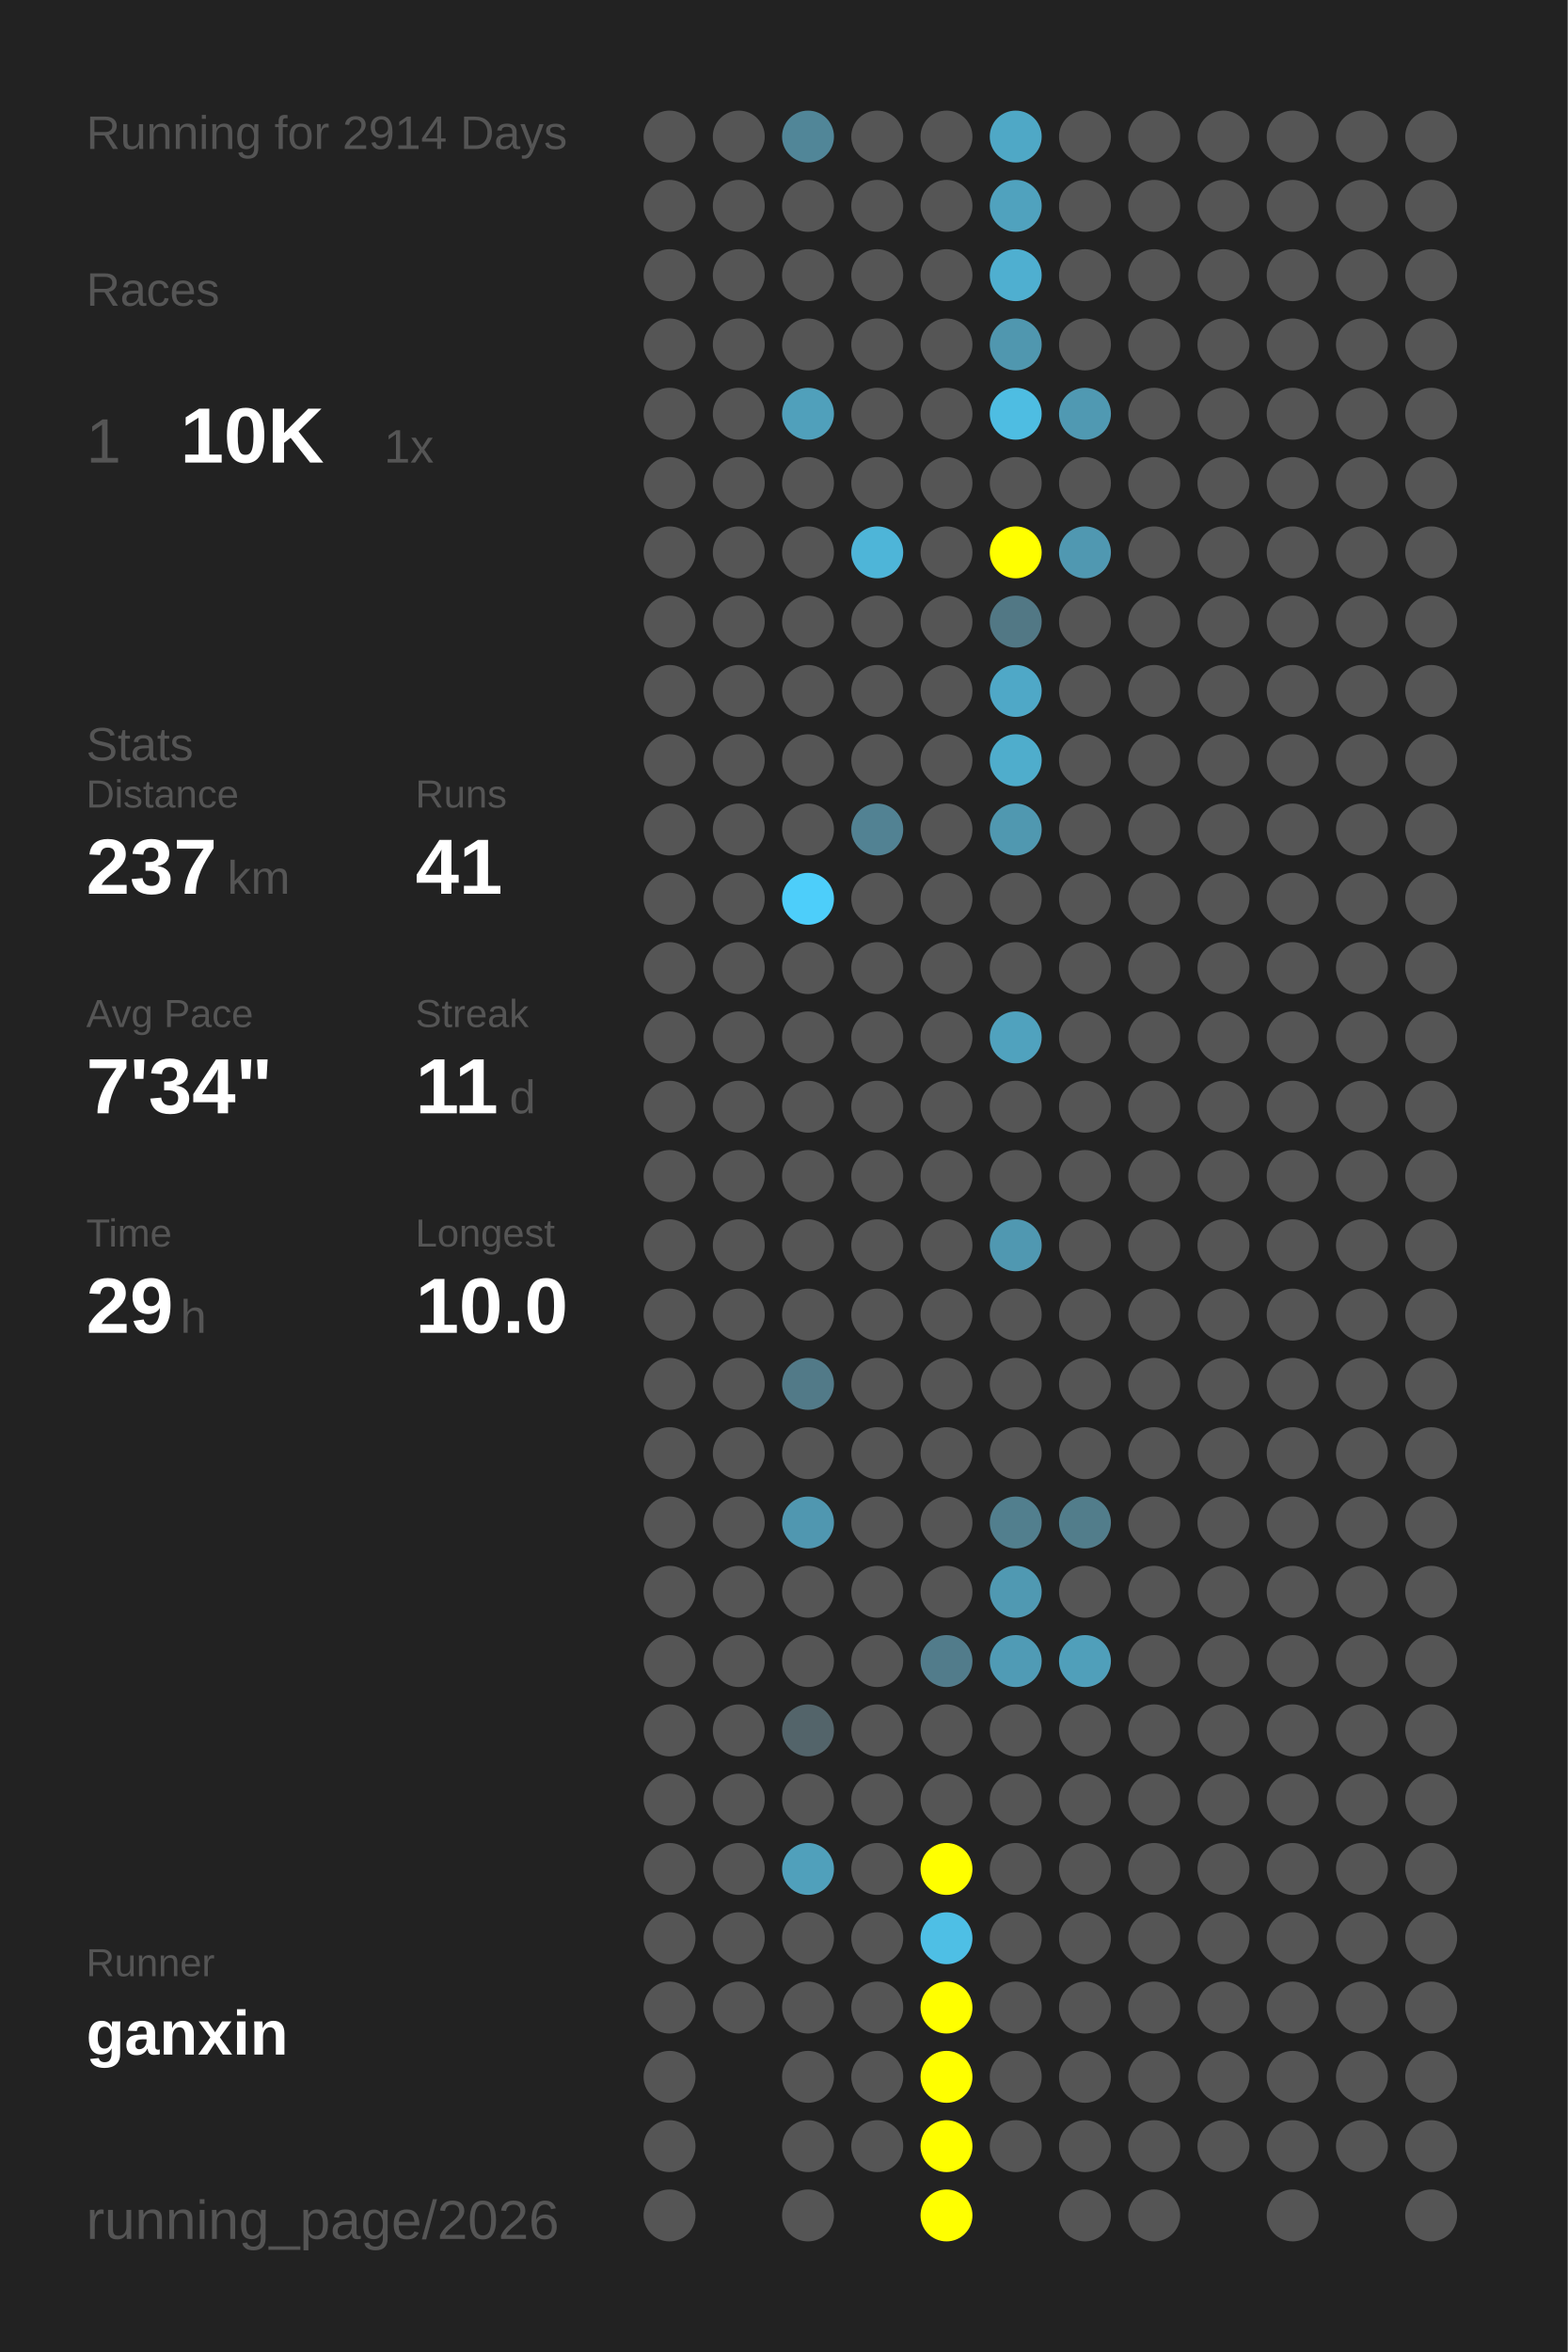
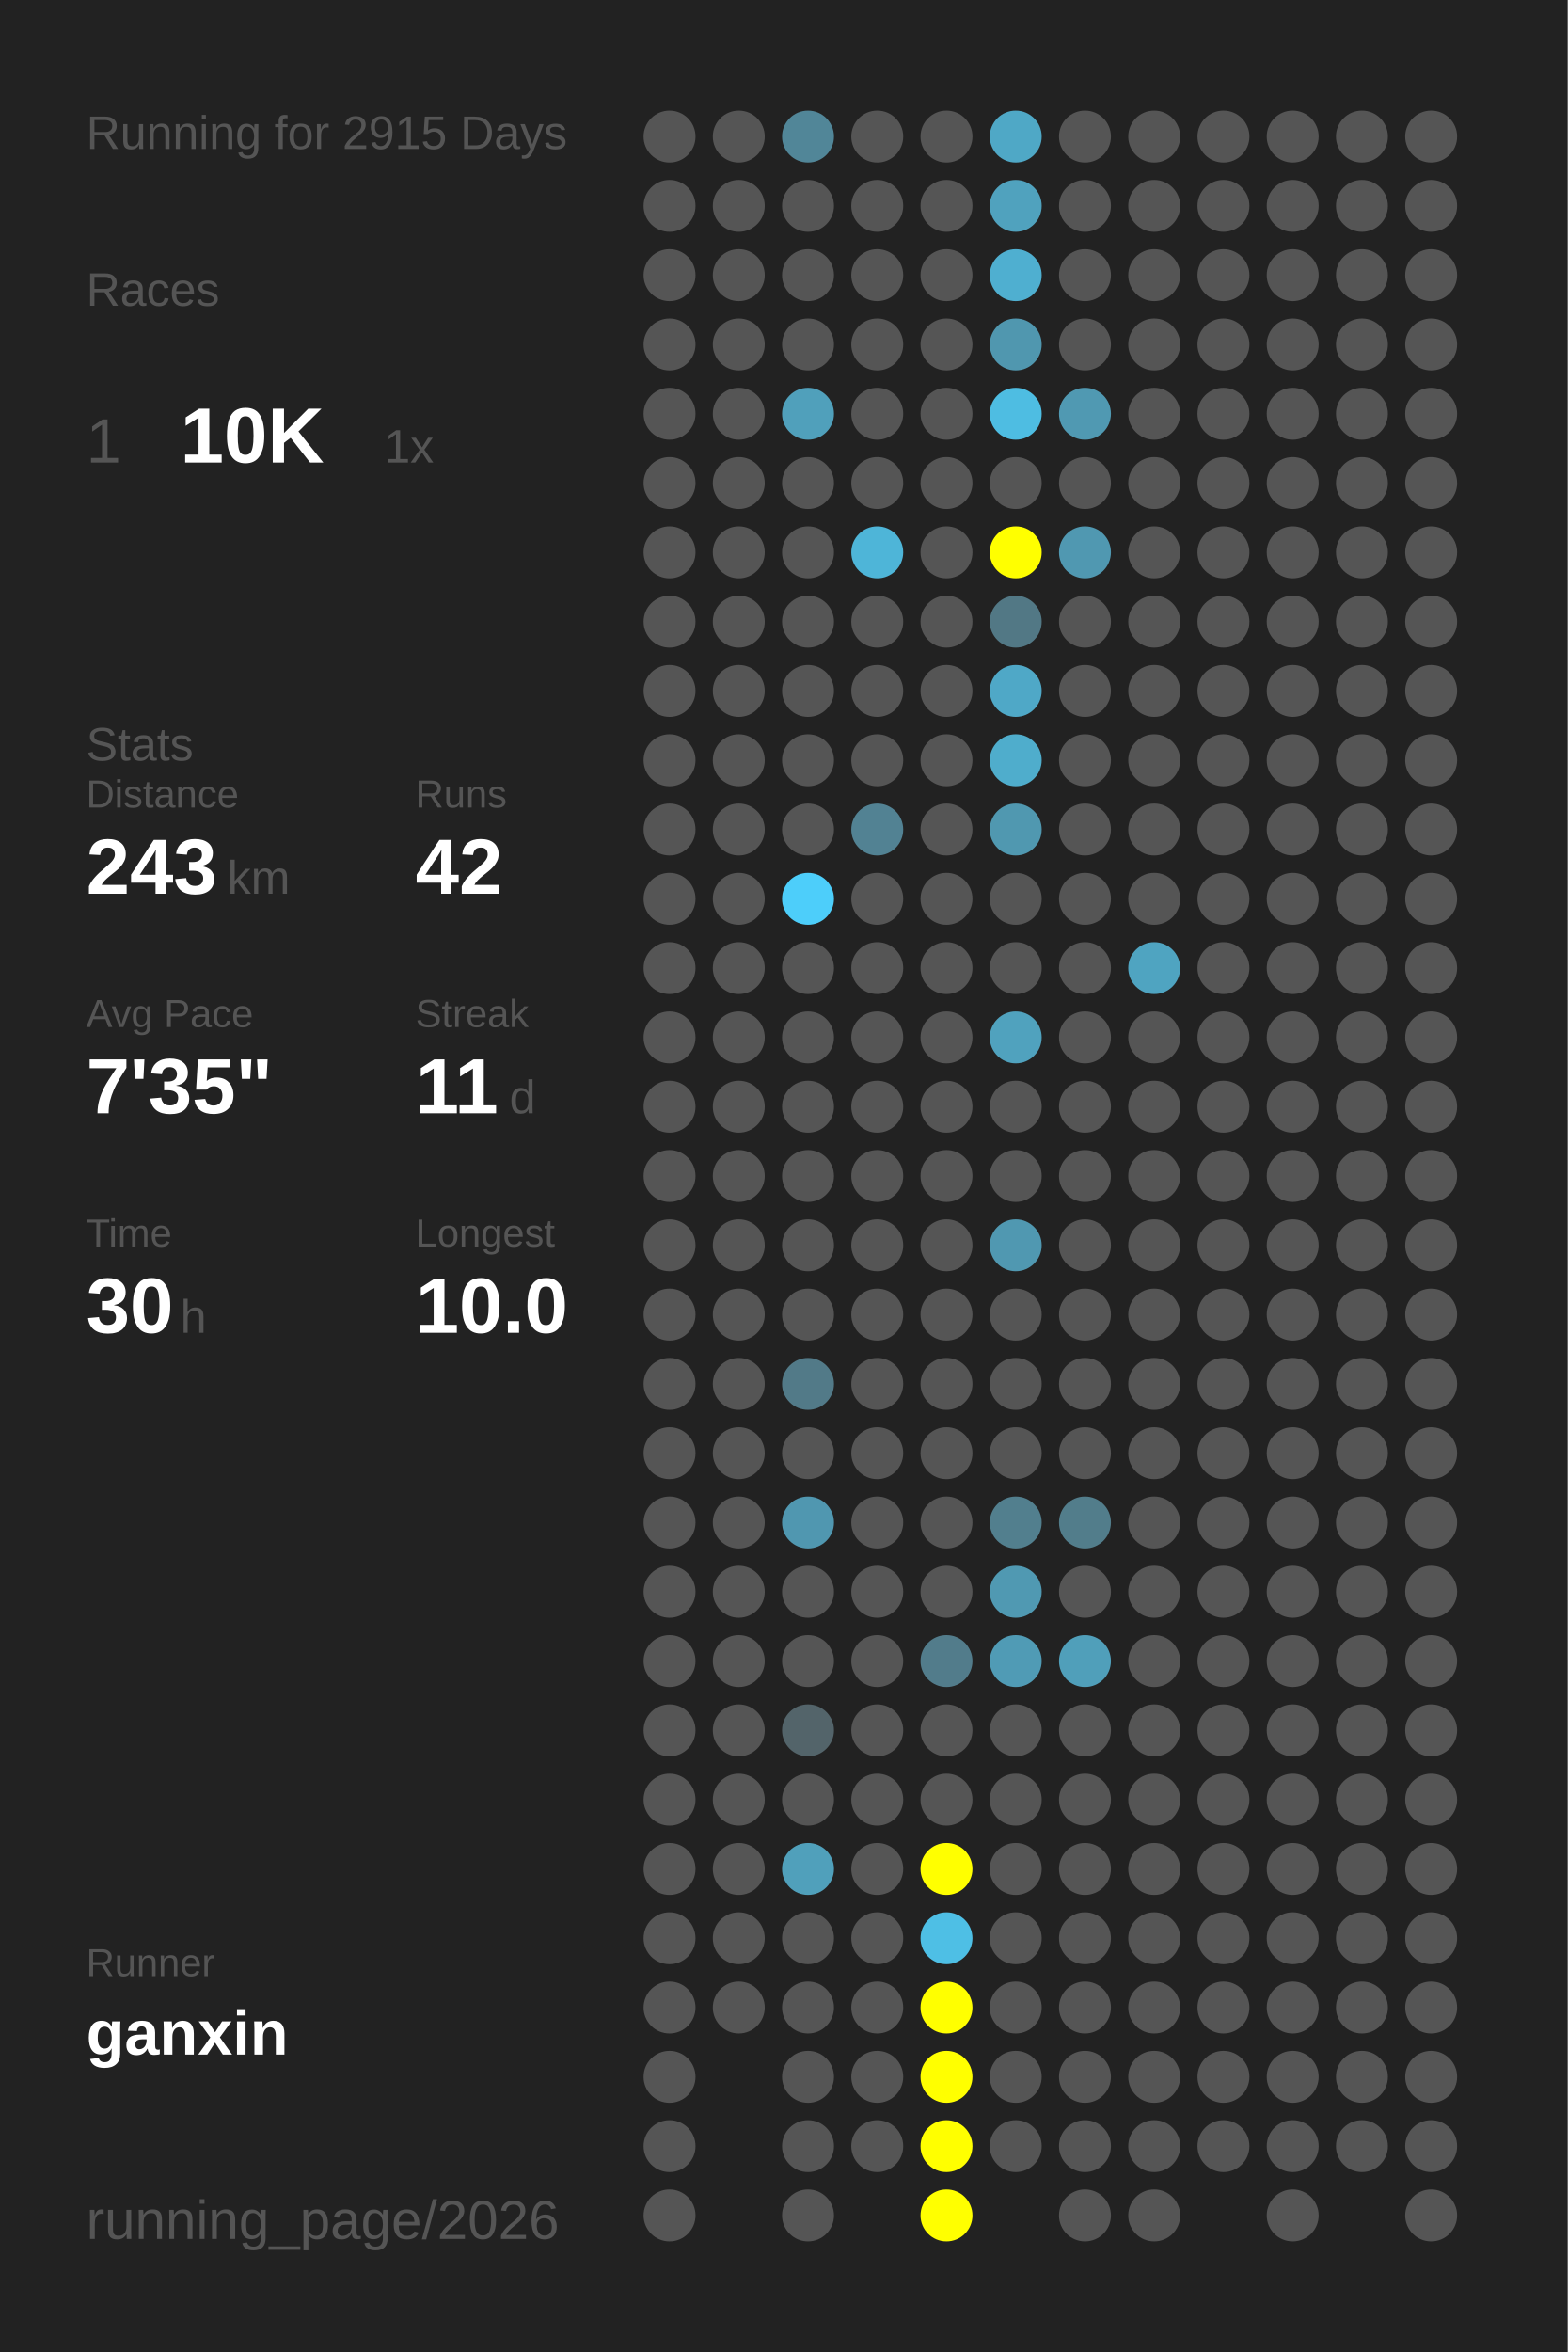
<svg xmlns="http://www.w3.org/2000/svg" baseProfile="full" height="300mm" version="1.1" viewBox="0,0,200,300" width="200mm">
  <defs />
  <rect fill="#222222" height="300" width="200" x="0" y="0" />
-   <text fill="#555555" style="font-size:6px; font-family:Arial;" x="11" y="19">Running for 2914 Days</text>
+   <text fill="#555555" style="font-size:6px; font-family:Arial;" x="11" y="19">Running for 2915 Days</text>
  <text fill="#555555" style="font-size:6px; font-family:Arial;" x="11" y="39">Races</text>
  <text fill="#555555" style="font-size:8px; font-family:Arial;" x="11" y="59">1</text>
  <text fill="#FFFFFF" style="font-size:10px; font-family:Arial; font-weight:bold;" x="23" y="59">10K</text>
  <text fill="#555555" style="font-size:6px; font-family:Arial;" x="49" y="59">1x</text>
  <text fill="#555555" style="font-size:6px; font-family:Arial;" x="11" y="97">Stats</text>
  <text fill="#555555" style="font-size:5px; font-family:Arial;" x="11" y="103">Distance</text>
-   <text fill="#FFFFFF" style="font-size:10px; font-family:Arial; font-weight:bold;" x="11" y="114">237</text>
+   <text fill="#FFFFFF" style="font-size:10px; font-family:Arial; font-weight:bold;" x="11" y="114">243</text>
  <text fill="#555555" style="font-size:6px; font-family:Arial;" x="29" y="114">km</text>
  <text fill="#555555" style="font-size:5px; font-family:Arial;" x="53" y="103">Runs</text>
-   <text fill="#FFFFFF" style="font-size:10px; font-family:Arial; font-weight:bold;" x="53" y="114">41</text>
+   <text fill="#FFFFFF" style="font-size:10px; font-family:Arial; font-weight:bold;" x="53" y="114">42</text>
  <text fill="#555555" style="font-size:5px; font-family:Arial;" x="11" y="131">Avg Pace</text>
-   <text fill="#FFFFFF" style="font-size:10px; font-family:Arial; font-weight:bold;" x="11" y="142">7'34"</text>
+   <text fill="#FFFFFF" style="font-size:10px; font-family:Arial; font-weight:bold;" x="11" y="142">7'35"</text>
  <text fill="#555555" style="font-size:5px; font-family:Arial;" x="53" y="131">Streak</text>
  <text fill="#FFFFFF" style="font-size:10px; font-family:Arial; font-weight:bold;" x="53" y="142">11</text>
  <text fill="#555555" style="font-size:6px; font-family:Arial;" x="65" y="142">d</text>
  <text fill="#555555" style="font-size:5px; font-family:Arial;" x="11" y="159">Time</text>
-   <text fill="#FFFFFF" style="font-size:10px; font-family:Arial; font-weight:bold;" x="11" y="170">29</text>
+   <text fill="#FFFFFF" style="font-size:10px; font-family:Arial; font-weight:bold;" x="11" y="170">30</text>
  <text fill="#555555" style="font-size:6px; font-family:Arial;" x="23" y="170">h</text>
  <text fill="#555555" style="font-size:5px; font-family:Arial;" x="53" y="159">Longest</text>
  <text fill="#FFFFFF" style="font-size:10px; font-family:Arial; font-weight:bold;" x="53" y="170">10.0</text>
  <text fill="#555555" style="font-size:5px; font-family:Arial;" x="11" y="252.065">Runner</text>
  <text fill="#FFFFFF" style="font-size:8px; font-family:Arial; font-weight:bold;" x="11" y="262.065">ganxin</text>
  <text fill="#555555" style="font-size:7px; font-family:Arial;" x="11" y="285.581">running_page/2026</text>
  <circle cx="85.417" cy="17.419" fill="#555555" r="3.312" />
  <circle cx="85.417" cy="26.258" fill="#555555" r="3.312" />
  <circle cx="85.417" cy="35.097" fill="#555555" r="3.312" />
  <circle cx="85.417" cy="43.935" fill="#555555" r="3.312" />
  <circle cx="85.417" cy="52.774" fill="#555555" r="3.312" />
  <circle cx="85.417" cy="61.613" fill="#555555" r="3.312" />
  <circle cx="85.417" cy="70.452" fill="#555555" r="3.312" />
  <circle cx="85.417" cy="79.29" fill="#555555" r="3.312" />
  <circle cx="85.417" cy="88.129" fill="#555555" r="3.312" />
  <circle cx="85.417" cy="96.968" fill="#555555" r="3.312" />
  <circle cx="85.417" cy="105.806" fill="#555555" r="3.312" />
  <circle cx="85.417" cy="114.645" fill="#555555" r="3.312" />
  <circle cx="85.417" cy="123.484" fill="#555555" r="3.312" />
  <circle cx="85.417" cy="132.323" fill="#555555" r="3.312" />
  <circle cx="85.417" cy="141.161" fill="#555555" r="3.312" />
  <circle cx="85.417" cy="150" fill="#555555" r="3.312" />
  <circle cx="85.417" cy="158.839" fill="#555555" r="3.312" />
  <circle cx="85.417" cy="167.677" fill="#555555" r="3.312" />
  <circle cx="85.417" cy="176.516" fill="#555555" r="3.312" />
  <circle cx="85.417" cy="185.355" fill="#555555" r="3.312" />
  <circle cx="85.417" cy="194.194" fill="#555555" r="3.312" />
  <circle cx="85.417" cy="203.032" fill="#555555" r="3.312" />
  <circle cx="85.417" cy="211.871" fill="#555555" r="3.312" />
  <circle cx="85.417" cy="220.71" fill="#555555" r="3.312" />
  <circle cx="85.417" cy="229.548" fill="#555555" r="3.312" />
  <circle cx="85.417" cy="238.387" fill="#555555" r="3.312" />
  <circle cx="85.417" cy="247.226" fill="#555555" r="3.312" />
  <circle cx="85.417" cy="256.065" fill="#555555" r="3.312" />
  <circle cx="85.417" cy="264.903" fill="#555555" r="3.312" />
  <circle cx="85.417" cy="273.742" fill="#555555" r="3.312" />
  <circle cx="85.417" cy="282.581" fill="#555555" r="3.312" />
  <circle cx="94.25" cy="17.419" fill="#555555" r="3.312" />
  <circle cx="94.25" cy="26.258" fill="#555555" r="3.312" />
  <circle cx="94.25" cy="35.097" fill="#555555" r="3.312" />
  <circle cx="94.25" cy="43.935" fill="#555555" r="3.312" />
  <circle cx="94.25" cy="52.774" fill="#555555" r="3.312" />
  <circle cx="94.25" cy="61.613" fill="#555555" r="3.312" />
  <circle cx="94.25" cy="70.452" fill="#555555" r="3.312" />
  <circle cx="94.25" cy="79.29" fill="#555555" r="3.312" />
  <circle cx="94.25" cy="88.129" fill="#555555" r="3.312" />
  <circle cx="94.25" cy="96.968" fill="#555555" r="3.312" />
  <circle cx="94.25" cy="105.806" fill="#555555" r="3.312" />
  <circle cx="94.25" cy="114.645" fill="#555555" r="3.312" />
  <circle cx="94.25" cy="123.484" fill="#555555" r="3.312" />
  <circle cx="94.25" cy="132.323" fill="#555555" r="3.312" />
  <circle cx="94.25" cy="141.161" fill="#555555" r="3.312" />
  <circle cx="94.25" cy="150" fill="#555555" r="3.312" />
  <circle cx="94.25" cy="158.839" fill="#555555" r="3.312" />
  <circle cx="94.25" cy="167.677" fill="#555555" r="3.312" />
  <circle cx="94.25" cy="176.516" fill="#555555" r="3.312" />
  <circle cx="94.25" cy="185.355" fill="#555555" r="3.312" />
  <circle cx="94.25" cy="194.194" fill="#555555" r="3.312" />
  <circle cx="94.25" cy="203.032" fill="#555555" r="3.312" />
  <circle cx="94.25" cy="211.871" fill="#555555" r="3.312" />
  <circle cx="94.25" cy="220.71" fill="#555555" r="3.312" />
  <circle cx="94.25" cy="229.548" fill="#555555" r="3.312" />
  <circle cx="94.25" cy="238.387" fill="#555555" r="3.312" />
  <circle cx="94.25" cy="247.226" fill="#555555" r="3.312" />
  <circle cx="94.25" cy="256.065" fill="#555555" r="3.312" />
  <circle cx="103.083" cy="17.419" fill="#518698" r="3.312" />
  <circle cx="103.083" cy="26.258" fill="#555555" r="3.312" />
  <circle cx="103.083" cy="35.097" fill="#555555" r="3.312" />
  <circle cx="103.083" cy="43.935" fill="#555555" r="3.312" />
  <circle cx="103.083" cy="52.774" fill="#50a0bb" r="3.312" />
  <circle cx="103.083" cy="61.613" fill="#555555" r="3.312" />
  <circle cx="103.083" cy="70.452" fill="#555555" r="3.312" />
  <circle cx="103.083" cy="79.29" fill="#555555" r="3.312" />
  <circle cx="103.083" cy="88.129" fill="#555555" r="3.312" />
  <circle cx="103.083" cy="96.968" fill="#555555" r="3.312" />
  <circle cx="103.083" cy="105.806" fill="#555555" r="3.312" />
  <circle cx="103.083" cy="114.645" fill="#4dcefa" r="3.312" />
  <circle cx="103.083" cy="123.484" fill="#555555" r="3.312" />
  <circle cx="103.083" cy="132.323" fill="#555555" r="3.312" />
  <circle cx="103.083" cy="141.161" fill="#555555" r="3.312" />
  <circle cx="103.083" cy="150" fill="#555555" r="3.312" />
  <circle cx="103.083" cy="158.839" fill="#555555" r="3.312" />
  <circle cx="103.083" cy="167.677" fill="#555555" r="3.312" />
  <circle cx="103.083" cy="176.516" fill="#527a88" r="3.312" />
  <circle cx="103.083" cy="185.355" fill="#555555" r="3.312" />
  <circle cx="103.083" cy="194.194" fill="#5097b0" r="3.312" />
  <circle cx="103.083" cy="203.032" fill="#555555" r="3.312" />
  <circle cx="103.083" cy="211.871" fill="#555555" r="3.312" />
  <circle cx="103.083" cy="220.71" fill="#53646a" r="3.312" />
  <circle cx="103.083" cy="229.548" fill="#555555" r="3.312" />
  <circle cx="103.083" cy="238.387" fill="#50a0bb" r="3.312" />
  <circle cx="103.083" cy="247.226" fill="#555555" r="3.312" />
  <circle cx="103.083" cy="256.065" fill="#555555" r="3.312" />
  <circle cx="103.083" cy="264.903" fill="#555555" r="3.312" />
  <circle cx="103.083" cy="273.742" fill="#555555" r="3.312" />
  <circle cx="103.083" cy="282.581" fill="#555555" r="3.312" />
  <circle cx="111.917" cy="17.419" fill="#555555" r="3.312" />
  <circle cx="111.917" cy="26.258" fill="#555555" r="3.312" />
  <circle cx="111.917" cy="35.097" fill="#555555" r="3.312" />
  <circle cx="111.917" cy="43.935" fill="#555555" r="3.312" />
  <circle cx="111.917" cy="52.774" fill="#555555" r="3.312" />
  <circle cx="111.917" cy="61.613" fill="#555555" r="3.312" />
  <circle cx="111.917" cy="70.452" fill="#4eb5d8" r="3.312" />
  <circle cx="111.917" cy="79.29" fill="#555555" r="3.312" />
  <circle cx="111.917" cy="88.129" fill="#555555" r="3.312" />
  <circle cx="111.917" cy="96.968" fill="#555555" r="3.312" />
  <circle cx="111.917" cy="105.806" fill="#528293" r="3.312" />
  <circle cx="111.917" cy="114.645" fill="#555555" r="3.312" />
  <circle cx="111.917" cy="123.484" fill="#555555" r="3.312" />
  <circle cx="111.917" cy="132.323" fill="#555555" r="3.312" />
  <circle cx="111.917" cy="141.161" fill="#555555" r="3.312" />
  <circle cx="111.917" cy="150" fill="#555555" r="3.312" />
  <circle cx="111.917" cy="158.839" fill="#555555" r="3.312" />
  <circle cx="111.917" cy="167.677" fill="#555555" r="3.312" />
  <circle cx="111.917" cy="176.516" fill="#555555" r="3.312" />
  <circle cx="111.917" cy="185.355" fill="#555555" r="3.312" />
  <circle cx="111.917" cy="194.194" fill="#555555" r="3.312" />
  <circle cx="111.917" cy="203.032" fill="#555555" r="3.312" />
  <circle cx="111.917" cy="211.871" fill="#555555" r="3.312" />
  <circle cx="111.917" cy="220.71" fill="#555555" r="3.312" />
  <circle cx="111.917" cy="229.548" fill="#555555" r="3.312" />
  <circle cx="111.917" cy="238.387" fill="#555555" r="3.312" />
  <circle cx="111.917" cy="247.226" fill="#555555" r="3.312" />
  <circle cx="111.917" cy="256.065" fill="#555555" r="3.312" />
  <circle cx="111.917" cy="264.903" fill="#555555" r="3.312" />
  <circle cx="111.917" cy="273.742" fill="#555555" r="3.312" />
  <circle cx="120.75" cy="17.419" fill="#555555" r="3.312" />
  <circle cx="120.75" cy="26.258" fill="#555555" r="3.312" />
  <circle cx="120.75" cy="35.097" fill="#555555" r="3.312" />
  <circle cx="120.75" cy="43.935" fill="#555555" r="3.312" />
  <circle cx="120.75" cy="52.774" fill="#555555" r="3.312" />
  <circle cx="120.75" cy="61.613" fill="#555555" r="3.312" />
  <circle cx="120.75" cy="70.452" fill="#555555" r="3.312" />
  <circle cx="120.75" cy="79.29" fill="#555555" r="3.312" />
  <circle cx="120.75" cy="88.129" fill="#555555" r="3.312" />
  <circle cx="120.75" cy="96.968" fill="#555555" r="3.312" />
  <circle cx="120.75" cy="105.806" fill="#555555" r="3.312" />
  <circle cx="120.75" cy="114.645" fill="#555555" r="3.312" />
  <circle cx="120.75" cy="123.484" fill="#555555" r="3.312" />
  <circle cx="120.75" cy="132.323" fill="#555555" r="3.312" />
  <circle cx="120.75" cy="141.161" fill="#555555" r="3.312" />
  <circle cx="120.75" cy="150" fill="#555555" r="3.312" />
  <circle cx="120.75" cy="158.839" fill="#555555" r="3.312" />
  <circle cx="120.75" cy="167.677" fill="#555555" r="3.312" />
  <circle cx="120.75" cy="176.516" fill="#555555" r="3.312" />
  <circle cx="120.75" cy="185.355" fill="#555555" r="3.312" />
  <circle cx="120.75" cy="194.194" fill="#555555" r="3.312" />
  <circle cx="120.75" cy="203.032" fill="#555555" r="3.312" />
  <circle cx="120.75" cy="211.871" fill="#527c8b" r="3.312" />
  <circle cx="120.75" cy="220.71" fill="#555555" r="3.312" />
  <circle cx="120.75" cy="229.548" fill="#555555" r="3.312" />
  <circle cx="120.75" cy="238.387" fill="#FFFF00" r="3.312" />
  <circle cx="120.75" cy="247.226" fill="#4ebfe5" r="3.312" />
  <circle cx="120.75" cy="256.065" fill="#FFFF00" r="3.312" />
  <circle cx="120.75" cy="264.903" fill="#FFFF00" r="3.312" />
  <circle cx="120.75" cy="273.742" fill="#FFFF00" r="3.312" />
  <circle cx="120.75" cy="282.581" fill="#FFFF00" r="3.312" />
  <circle cx="129.583" cy="17.419" fill="#4fa8c6" r="3.312" />
  <circle cx="129.583" cy="26.258" fill="#50a2be" r="3.312" />
  <circle cx="129.583" cy="35.097" fill="#4fafd0" r="3.312" />
  <circle cx="129.583" cy="43.935" fill="#5097af" r="3.312" />
  <circle cx="129.583" cy="52.774" fill="#4ebde2" r="3.312" />
  <circle cx="129.583" cy="61.613" fill="#555555" r="3.312" />
  <circle cx="129.583" cy="70.452" fill="#FFFF00" r="3.312" />
  <circle cx="129.583" cy="79.29" fill="#527885" r="3.312" />
  <circle cx="129.583" cy="88.129" fill="#4fa8c7" r="3.312" />
  <circle cx="129.583" cy="96.968" fill="#4fadcc" r="3.312" />
  <circle cx="129.583" cy="105.806" fill="#5098b0" r="3.312" />
  <circle cx="129.583" cy="114.645" fill="#555555" r="3.312" />
  <circle cx="129.583" cy="123.484" fill="#555555" r="3.312" />
  <circle cx="129.583" cy="132.323" fill="#50a2be" r="3.312" />
  <circle cx="129.583" cy="141.161" fill="#555555" r="3.312" />
  <circle cx="129.583" cy="150" fill="#555555" r="3.312" />
  <circle cx="129.583" cy="158.839" fill="#5098b1" r="3.312" />
  <circle cx="129.583" cy="167.677" fill="#555555" r="3.312" />
  <circle cx="129.583" cy="176.516" fill="#555555" r="3.312" />
  <circle cx="129.583" cy="185.355" fill="#555555" r="3.312" />
  <circle cx="129.583" cy="194.194" fill="#527f8e" r="3.312" />
  <circle cx="129.583" cy="203.032" fill="#5099b2" r="3.312" />
  <circle cx="129.583" cy="211.871" fill="#509bb5" r="3.312" />
  <circle cx="129.583" cy="220.71" fill="#555555" r="3.312" />
  <circle cx="129.583" cy="229.548" fill="#555555" r="3.312" />
  <circle cx="129.583" cy="238.387" fill="#555555" r="3.312" />
  <circle cx="129.583" cy="247.226" fill="#555555" r="3.312" />
  <circle cx="129.583" cy="256.065" fill="#555555" r="3.312" />
  <circle cx="129.583" cy="264.903" fill="#555555" r="3.312" />
  <circle cx="129.583" cy="273.742" fill="#555555" r="3.312" />
  <circle cx="138.417" cy="17.419" fill="#555555" r="3.312" />
  <circle cx="138.417" cy="26.258" fill="#555555" r="3.312" />
  <circle cx="138.417" cy="35.097" fill="#555555" r="3.312" />
  <circle cx="138.417" cy="43.935" fill="#555555" r="3.312" />
  <circle cx="138.417" cy="52.774" fill="#5099b2" r="3.312" />
  <circle cx="138.417" cy="61.613" fill="#555555" r="3.312" />
  <circle cx="138.417" cy="70.452" fill="#5098b1" r="3.312" />
  <circle cx="138.417" cy="79.29" fill="#555555" r="3.312" />
  <circle cx="138.417" cy="88.129" fill="#555555" r="3.312" />
  <circle cx="138.417" cy="96.968" fill="#555555" r="3.312" />
  <circle cx="138.417" cy="105.806" fill="#555555" r="3.312" />
  <circle cx="138.417" cy="114.645" fill="#555555" r="3.312" />
  <circle cx="138.417" cy="123.484" fill="#555555" r="3.312" />
  <circle cx="138.417" cy="132.323" fill="#555555" r="3.312" />
  <circle cx="138.417" cy="141.161" fill="#555555" r="3.312" />
  <circle cx="138.417" cy="150" fill="#555555" r="3.312" />
  <circle cx="138.417" cy="158.839" fill="#555555" r="3.312" />
  <circle cx="138.417" cy="167.677" fill="#555555" r="3.312" />
  <circle cx="138.417" cy="176.516" fill="#555555" r="3.312" />
  <circle cx="138.417" cy="185.355" fill="#555555" r="3.312" />
  <circle cx="138.417" cy="194.194" fill="#527d8b" r="3.312" />
  <circle cx="138.417" cy="203.032" fill="#555555" r="3.312" />
  <circle cx="138.417" cy="211.871" fill="#509fba" r="3.312" />
  <circle cx="138.417" cy="220.71" fill="#555555" r="3.312" />
  <circle cx="138.417" cy="229.548" fill="#555555" r="3.312" />
  <circle cx="138.417" cy="238.387" fill="#555555" r="3.312" />
  <circle cx="138.417" cy="247.226" fill="#555555" r="3.312" />
  <circle cx="138.417" cy="256.065" fill="#555555" r="3.312" />
  <circle cx="138.417" cy="264.903" fill="#555555" r="3.312" />
  <circle cx="138.417" cy="273.742" fill="#555555" r="3.312" />
  <circle cx="138.417" cy="282.581" fill="#555555" r="3.312" />
  <circle cx="147.25" cy="17.419" fill="#555555" r="3.312" />
  <circle cx="147.25" cy="26.258" fill="#555555" r="3.312" />
  <circle cx="147.25" cy="35.097" fill="#555555" r="3.312" />
  <circle cx="147.25" cy="43.935" fill="#555555" r="3.312" />
  <circle cx="147.25" cy="52.774" fill="#555555" r="3.312" />
  <circle cx="147.25" cy="61.613" fill="#555555" r="3.312" />
  <circle cx="147.25" cy="70.452" fill="#555555" r="3.312" />
  <circle cx="147.25" cy="79.29" fill="#555555" r="3.312" />
  <circle cx="147.25" cy="88.129" fill="#555555" r="3.312" />
  <circle cx="147.25" cy="96.968" fill="#555555" r="3.312" />
  <circle cx="147.25" cy="105.806" fill="#555555" r="3.312" />
  <circle cx="147.25" cy="114.645" fill="#555555" r="3.312" />
-   <circle cx="147.25" cy="123.484" fill="#555555" r="3.312" />
+   <circle cx="147.25" cy="123.484" fill="#4fa4c1" r="3.312" />
  <circle cx="147.25" cy="132.323" fill="#555555" r="3.312" />
  <circle cx="147.25" cy="141.161" fill="#555555" r="3.312" />
  <circle cx="147.25" cy="150" fill="#555555" r="3.312" />
  <circle cx="147.25" cy="158.839" fill="#555555" r="3.312" />
  <circle cx="147.25" cy="167.677" fill="#555555" r="3.312" />
  <circle cx="147.25" cy="176.516" fill="#555555" r="3.312" />
  <circle cx="147.25" cy="185.355" fill="#555555" r="3.312" />
  <circle cx="147.25" cy="194.194" fill="#555555" r="3.312" />
  <circle cx="147.25" cy="203.032" fill="#555555" r="3.312" />
  <circle cx="147.25" cy="211.871" fill="#555555" r="3.312" />
  <circle cx="147.25" cy="220.71" fill="#555555" r="3.312" />
  <circle cx="147.25" cy="229.548" fill="#555555" r="3.312" />
  <circle cx="147.25" cy="238.387" fill="#555555" r="3.312" />
  <circle cx="147.25" cy="247.226" fill="#555555" r="3.312" />
  <circle cx="147.25" cy="256.065" fill="#555555" r="3.312" />
  <circle cx="147.25" cy="264.903" fill="#555555" r="3.312" />
  <circle cx="147.25" cy="273.742" fill="#555555" r="3.312" />
  <circle cx="147.25" cy="282.581" fill="#555555" r="3.312" />
  <circle cx="156.083" cy="17.419" fill="#555555" r="3.312" />
  <circle cx="156.083" cy="26.258" fill="#555555" r="3.312" />
  <circle cx="156.083" cy="35.097" fill="#555555" r="3.312" />
  <circle cx="156.083" cy="43.935" fill="#555555" r="3.312" />
  <circle cx="156.083" cy="52.774" fill="#555555" r="3.312" />
  <circle cx="156.083" cy="61.613" fill="#555555" r="3.312" />
  <circle cx="156.083" cy="70.452" fill="#555555" r="3.312" />
  <circle cx="156.083" cy="79.29" fill="#555555" r="3.312" />
  <circle cx="156.083" cy="88.129" fill="#555555" r="3.312" />
  <circle cx="156.083" cy="96.968" fill="#555555" r="3.312" />
  <circle cx="156.083" cy="105.806" fill="#555555" r="3.312" />
  <circle cx="156.083" cy="114.645" fill="#555555" r="3.312" />
  <circle cx="156.083" cy="123.484" fill="#555555" r="3.312" />
  <circle cx="156.083" cy="132.323" fill="#555555" r="3.312" />
  <circle cx="156.083" cy="141.161" fill="#555555" r="3.312" />
  <circle cx="156.083" cy="150" fill="#555555" r="3.312" />
  <circle cx="156.083" cy="158.839" fill="#555555" r="3.312" />
  <circle cx="156.083" cy="167.677" fill="#555555" r="3.312" />
  <circle cx="156.083" cy="176.516" fill="#555555" r="3.312" />
  <circle cx="156.083" cy="185.355" fill="#555555" r="3.312" />
  <circle cx="156.083" cy="194.194" fill="#555555" r="3.312" />
  <circle cx="156.083" cy="203.032" fill="#555555" r="3.312" />
  <circle cx="156.083" cy="211.871" fill="#555555" r="3.312" />
  <circle cx="156.083" cy="220.71" fill="#555555" r="3.312" />
  <circle cx="156.083" cy="229.548" fill="#555555" r="3.312" />
  <circle cx="156.083" cy="238.387" fill="#555555" r="3.312" />
  <circle cx="156.083" cy="247.226" fill="#555555" r="3.312" />
  <circle cx="156.083" cy="256.065" fill="#555555" r="3.312" />
  <circle cx="156.083" cy="264.903" fill="#555555" r="3.312" />
  <circle cx="156.083" cy="273.742" fill="#555555" r="3.312" />
  <circle cx="164.917" cy="17.419" fill="#555555" r="3.312" />
  <circle cx="164.917" cy="26.258" fill="#555555" r="3.312" />
  <circle cx="164.917" cy="35.097" fill="#555555" r="3.312" />
  <circle cx="164.917" cy="43.935" fill="#555555" r="3.312" />
  <circle cx="164.917" cy="52.774" fill="#555555" r="3.312" />
  <circle cx="164.917" cy="61.613" fill="#555555" r="3.312" />
  <circle cx="164.917" cy="70.452" fill="#555555" r="3.312" />
  <circle cx="164.917" cy="79.29" fill="#555555" r="3.312" />
  <circle cx="164.917" cy="88.129" fill="#555555" r="3.312" />
  <circle cx="164.917" cy="96.968" fill="#555555" r="3.312" />
  <circle cx="164.917" cy="105.806" fill="#555555" r="3.312" />
  <circle cx="164.917" cy="114.645" fill="#555555" r="3.312" />
  <circle cx="164.917" cy="123.484" fill="#555555" r="3.312" />
  <circle cx="164.917" cy="132.323" fill="#555555" r="3.312" />
  <circle cx="164.917" cy="141.161" fill="#555555" r="3.312" />
  <circle cx="164.917" cy="150" fill="#555555" r="3.312" />
  <circle cx="164.917" cy="158.839" fill="#555555" r="3.312" />
  <circle cx="164.917" cy="167.677" fill="#555555" r="3.312" />
  <circle cx="164.917" cy="176.516" fill="#555555" r="3.312" />
  <circle cx="164.917" cy="185.355" fill="#555555" r="3.312" />
  <circle cx="164.917" cy="194.194" fill="#555555" r="3.312" />
  <circle cx="164.917" cy="203.032" fill="#555555" r="3.312" />
  <circle cx="164.917" cy="211.871" fill="#555555" r="3.312" />
  <circle cx="164.917" cy="220.71" fill="#555555" r="3.312" />
  <circle cx="164.917" cy="229.548" fill="#555555" r="3.312" />
  <circle cx="164.917" cy="238.387" fill="#555555" r="3.312" />
  <circle cx="164.917" cy="247.226" fill="#555555" r="3.312" />
  <circle cx="164.917" cy="256.065" fill="#555555" r="3.312" />
  <circle cx="164.917" cy="264.903" fill="#555555" r="3.312" />
  <circle cx="164.917" cy="273.742" fill="#555555" r="3.312" />
  <circle cx="164.917" cy="282.581" fill="#555555" r="3.312" />
  <circle cx="173.75" cy="17.419" fill="#555555" r="3.312" />
  <circle cx="173.75" cy="26.258" fill="#555555" r="3.312" />
  <circle cx="173.75" cy="35.097" fill="#555555" r="3.312" />
  <circle cx="173.75" cy="43.935" fill="#555555" r="3.312" />
  <circle cx="173.75" cy="52.774" fill="#555555" r="3.312" />
  <circle cx="173.75" cy="61.613" fill="#555555" r="3.312" />
  <circle cx="173.75" cy="70.452" fill="#555555" r="3.312" />
  <circle cx="173.75" cy="79.29" fill="#555555" r="3.312" />
  <circle cx="173.75" cy="88.129" fill="#555555" r="3.312" />
  <circle cx="173.75" cy="96.968" fill="#555555" r="3.312" />
  <circle cx="173.75" cy="105.806" fill="#555555" r="3.312" />
  <circle cx="173.75" cy="114.645" fill="#555555" r="3.312" />
  <circle cx="173.75" cy="123.484" fill="#555555" r="3.312" />
  <circle cx="173.75" cy="132.323" fill="#555555" r="3.312" />
  <circle cx="173.75" cy="141.161" fill="#555555" r="3.312" />
  <circle cx="173.75" cy="150" fill="#555555" r="3.312" />
  <circle cx="173.75" cy="158.839" fill="#555555" r="3.312" />
  <circle cx="173.75" cy="167.677" fill="#555555" r="3.312" />
  <circle cx="173.75" cy="176.516" fill="#555555" r="3.312" />
  <circle cx="173.75" cy="185.355" fill="#555555" r="3.312" />
  <circle cx="173.75" cy="194.194" fill="#555555" r="3.312" />
  <circle cx="173.75" cy="203.032" fill="#555555" r="3.312" />
  <circle cx="173.75" cy="211.871" fill="#555555" r="3.312" />
  <circle cx="173.75" cy="220.71" fill="#555555" r="3.312" />
  <circle cx="173.75" cy="229.548" fill="#555555" r="3.312" />
  <circle cx="173.75" cy="238.387" fill="#555555" r="3.312" />
  <circle cx="173.75" cy="247.226" fill="#555555" r="3.312" />
  <circle cx="173.75" cy="256.065" fill="#555555" r="3.312" />
  <circle cx="173.75" cy="264.903" fill="#555555" r="3.312" />
  <circle cx="173.75" cy="273.742" fill="#555555" r="3.312" />
  <circle cx="182.583" cy="17.419" fill="#555555" r="3.312" />
  <circle cx="182.583" cy="26.258" fill="#555555" r="3.312" />
  <circle cx="182.583" cy="35.097" fill="#555555" r="3.312" />
  <circle cx="182.583" cy="43.935" fill="#555555" r="3.312" />
  <circle cx="182.583" cy="52.774" fill="#555555" r="3.312" />
  <circle cx="182.583" cy="61.613" fill="#555555" r="3.312" />
  <circle cx="182.583" cy="70.452" fill="#555555" r="3.312" />
  <circle cx="182.583" cy="79.29" fill="#555555" r="3.312" />
  <circle cx="182.583" cy="88.129" fill="#555555" r="3.312" />
  <circle cx="182.583" cy="96.968" fill="#555555" r="3.312" />
  <circle cx="182.583" cy="105.806" fill="#555555" r="3.312" />
  <circle cx="182.583" cy="114.645" fill="#555555" r="3.312" />
  <circle cx="182.583" cy="123.484" fill="#555555" r="3.312" />
  <circle cx="182.583" cy="132.323" fill="#555555" r="3.312" />
  <circle cx="182.583" cy="141.161" fill="#555555" r="3.312" />
  <circle cx="182.583" cy="150" fill="#555555" r="3.312" />
  <circle cx="182.583" cy="158.839" fill="#555555" r="3.312" />
  <circle cx="182.583" cy="167.677" fill="#555555" r="3.312" />
  <circle cx="182.583" cy="176.516" fill="#555555" r="3.312" />
  <circle cx="182.583" cy="185.355" fill="#555555" r="3.312" />
  <circle cx="182.583" cy="194.194" fill="#555555" r="3.312" />
  <circle cx="182.583" cy="203.032" fill="#555555" r="3.312" />
  <circle cx="182.583" cy="211.871" fill="#555555" r="3.312" />
  <circle cx="182.583" cy="220.71" fill="#555555" r="3.312" />
  <circle cx="182.583" cy="229.548" fill="#555555" r="3.312" />
  <circle cx="182.583" cy="238.387" fill="#555555" r="3.312" />
  <circle cx="182.583" cy="247.226" fill="#555555" r="3.312" />
  <circle cx="182.583" cy="256.065" fill="#555555" r="3.312" />
  <circle cx="182.583" cy="264.903" fill="#555555" r="3.312" />
  <circle cx="182.583" cy="273.742" fill="#555555" r="3.312" />
  <circle cx="182.583" cy="282.581" fill="#555555" r="3.312" />
</svg>
